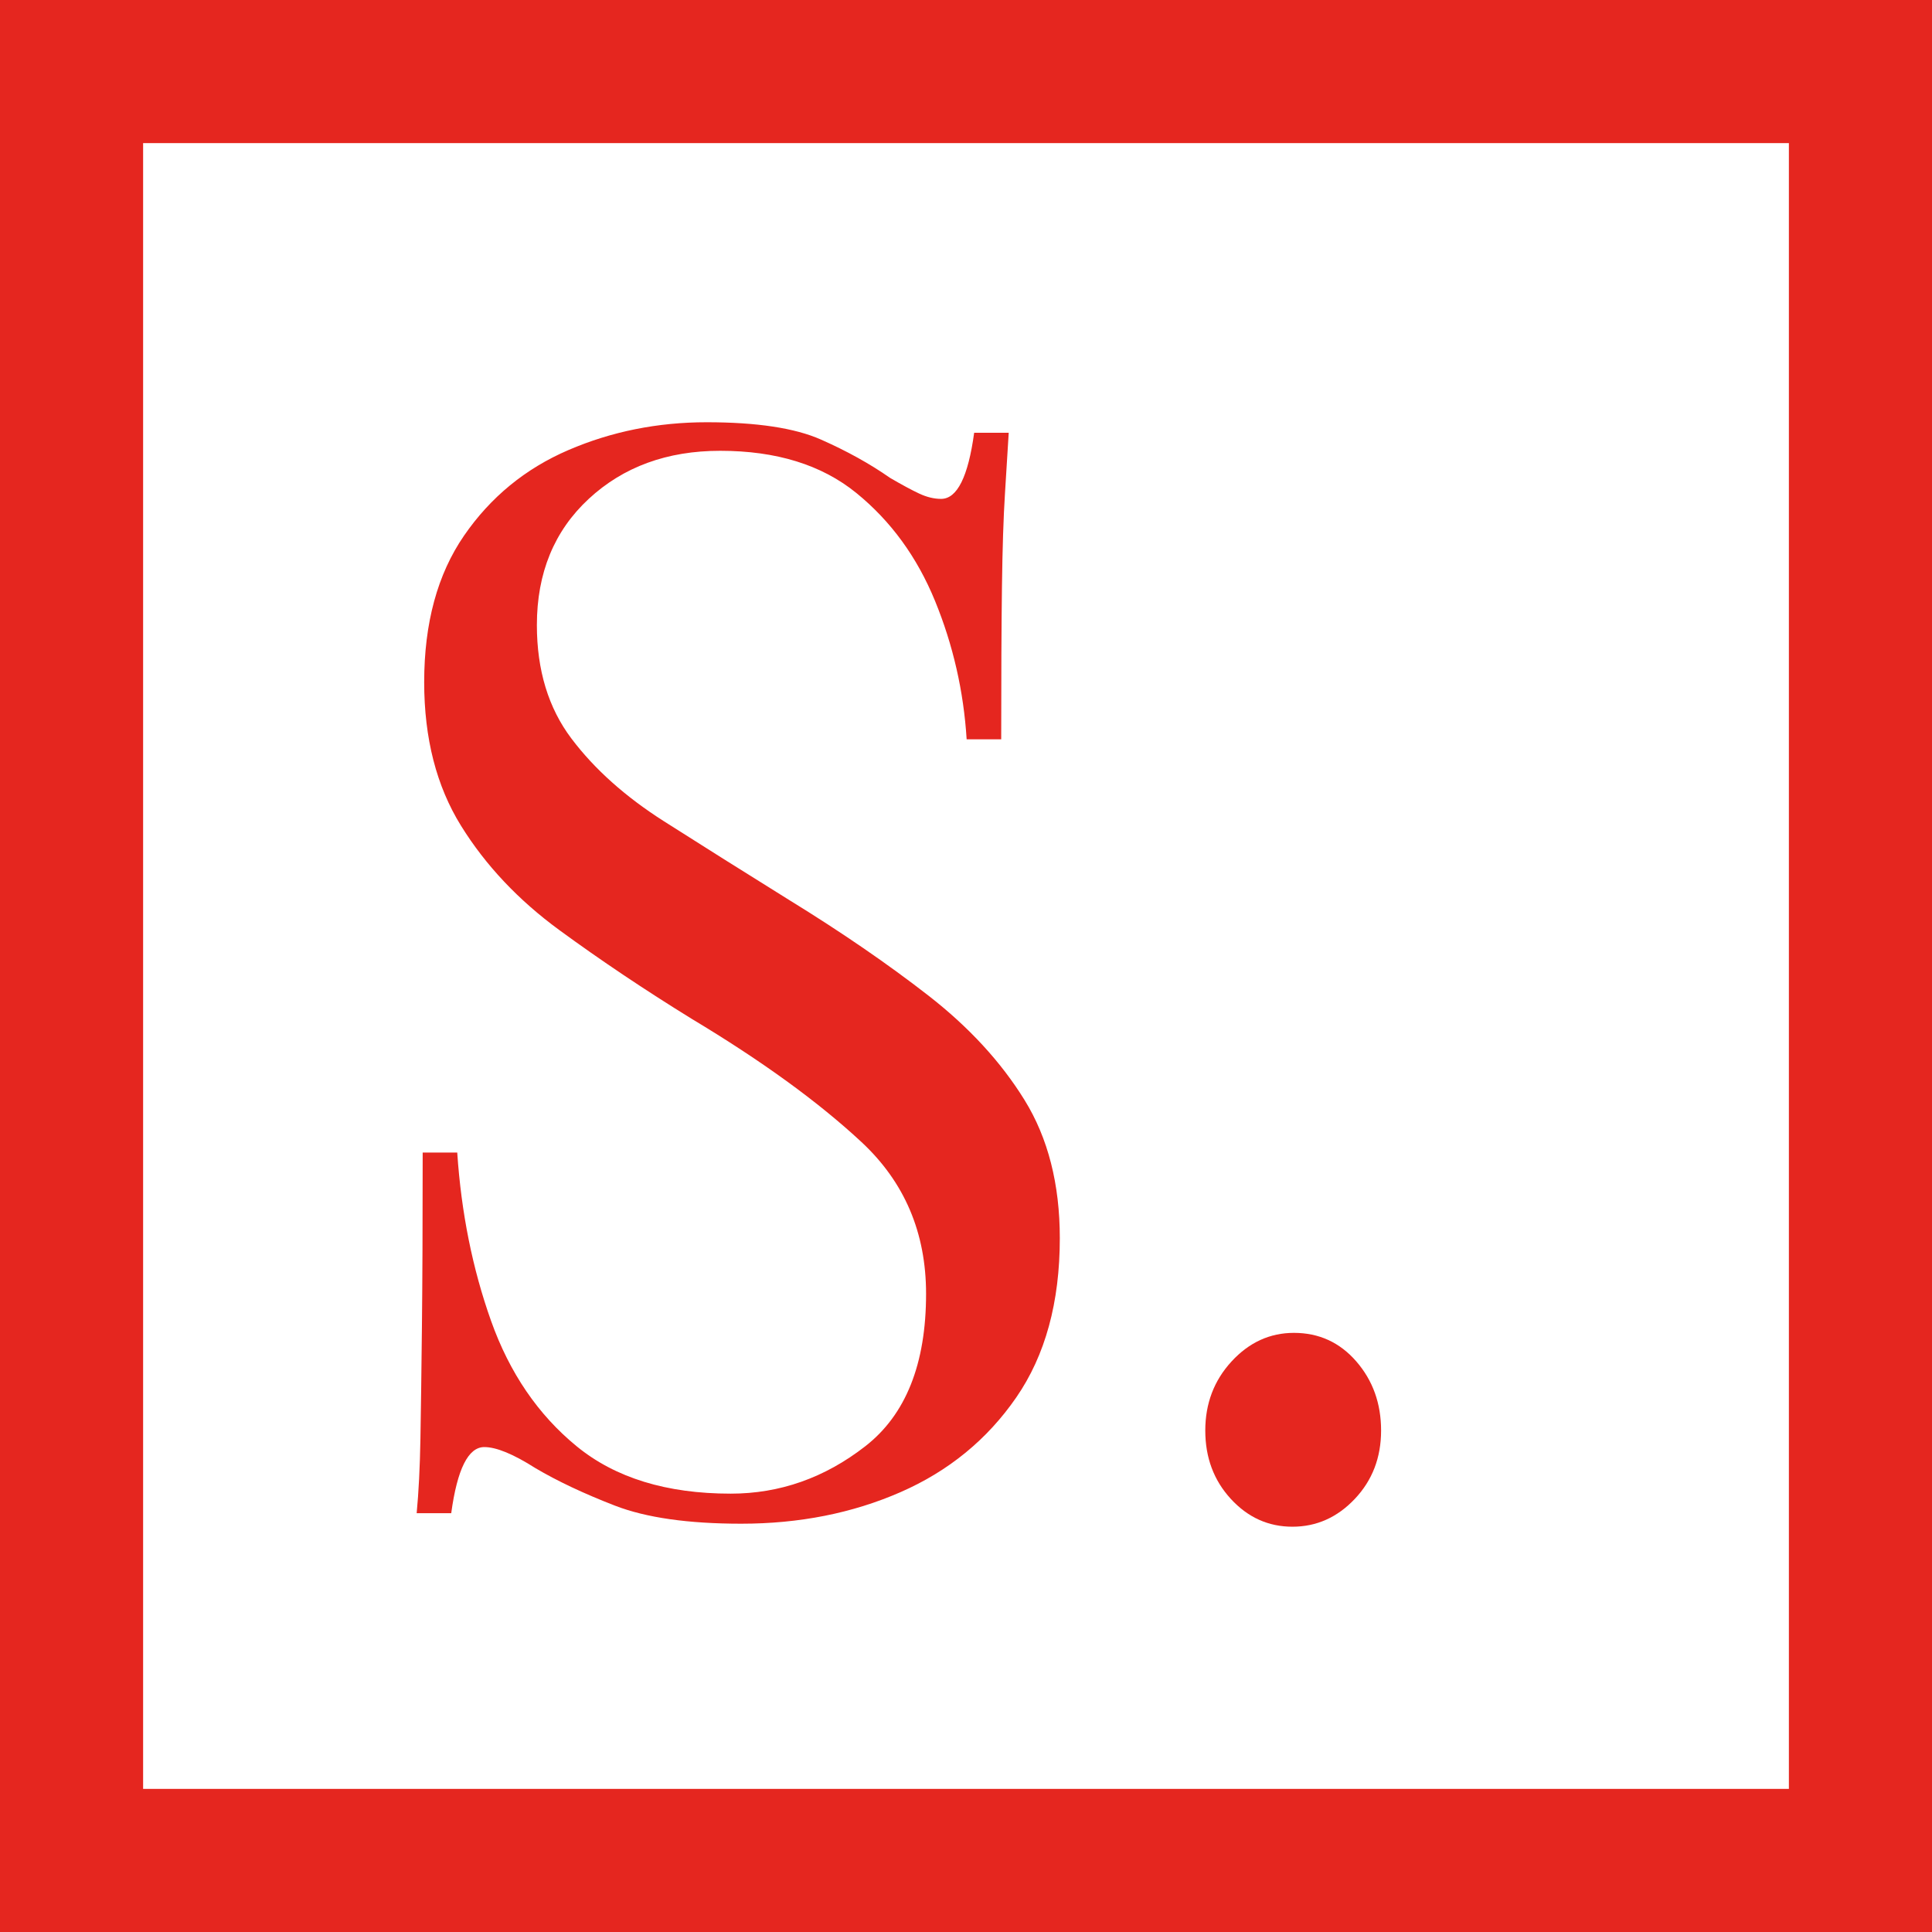
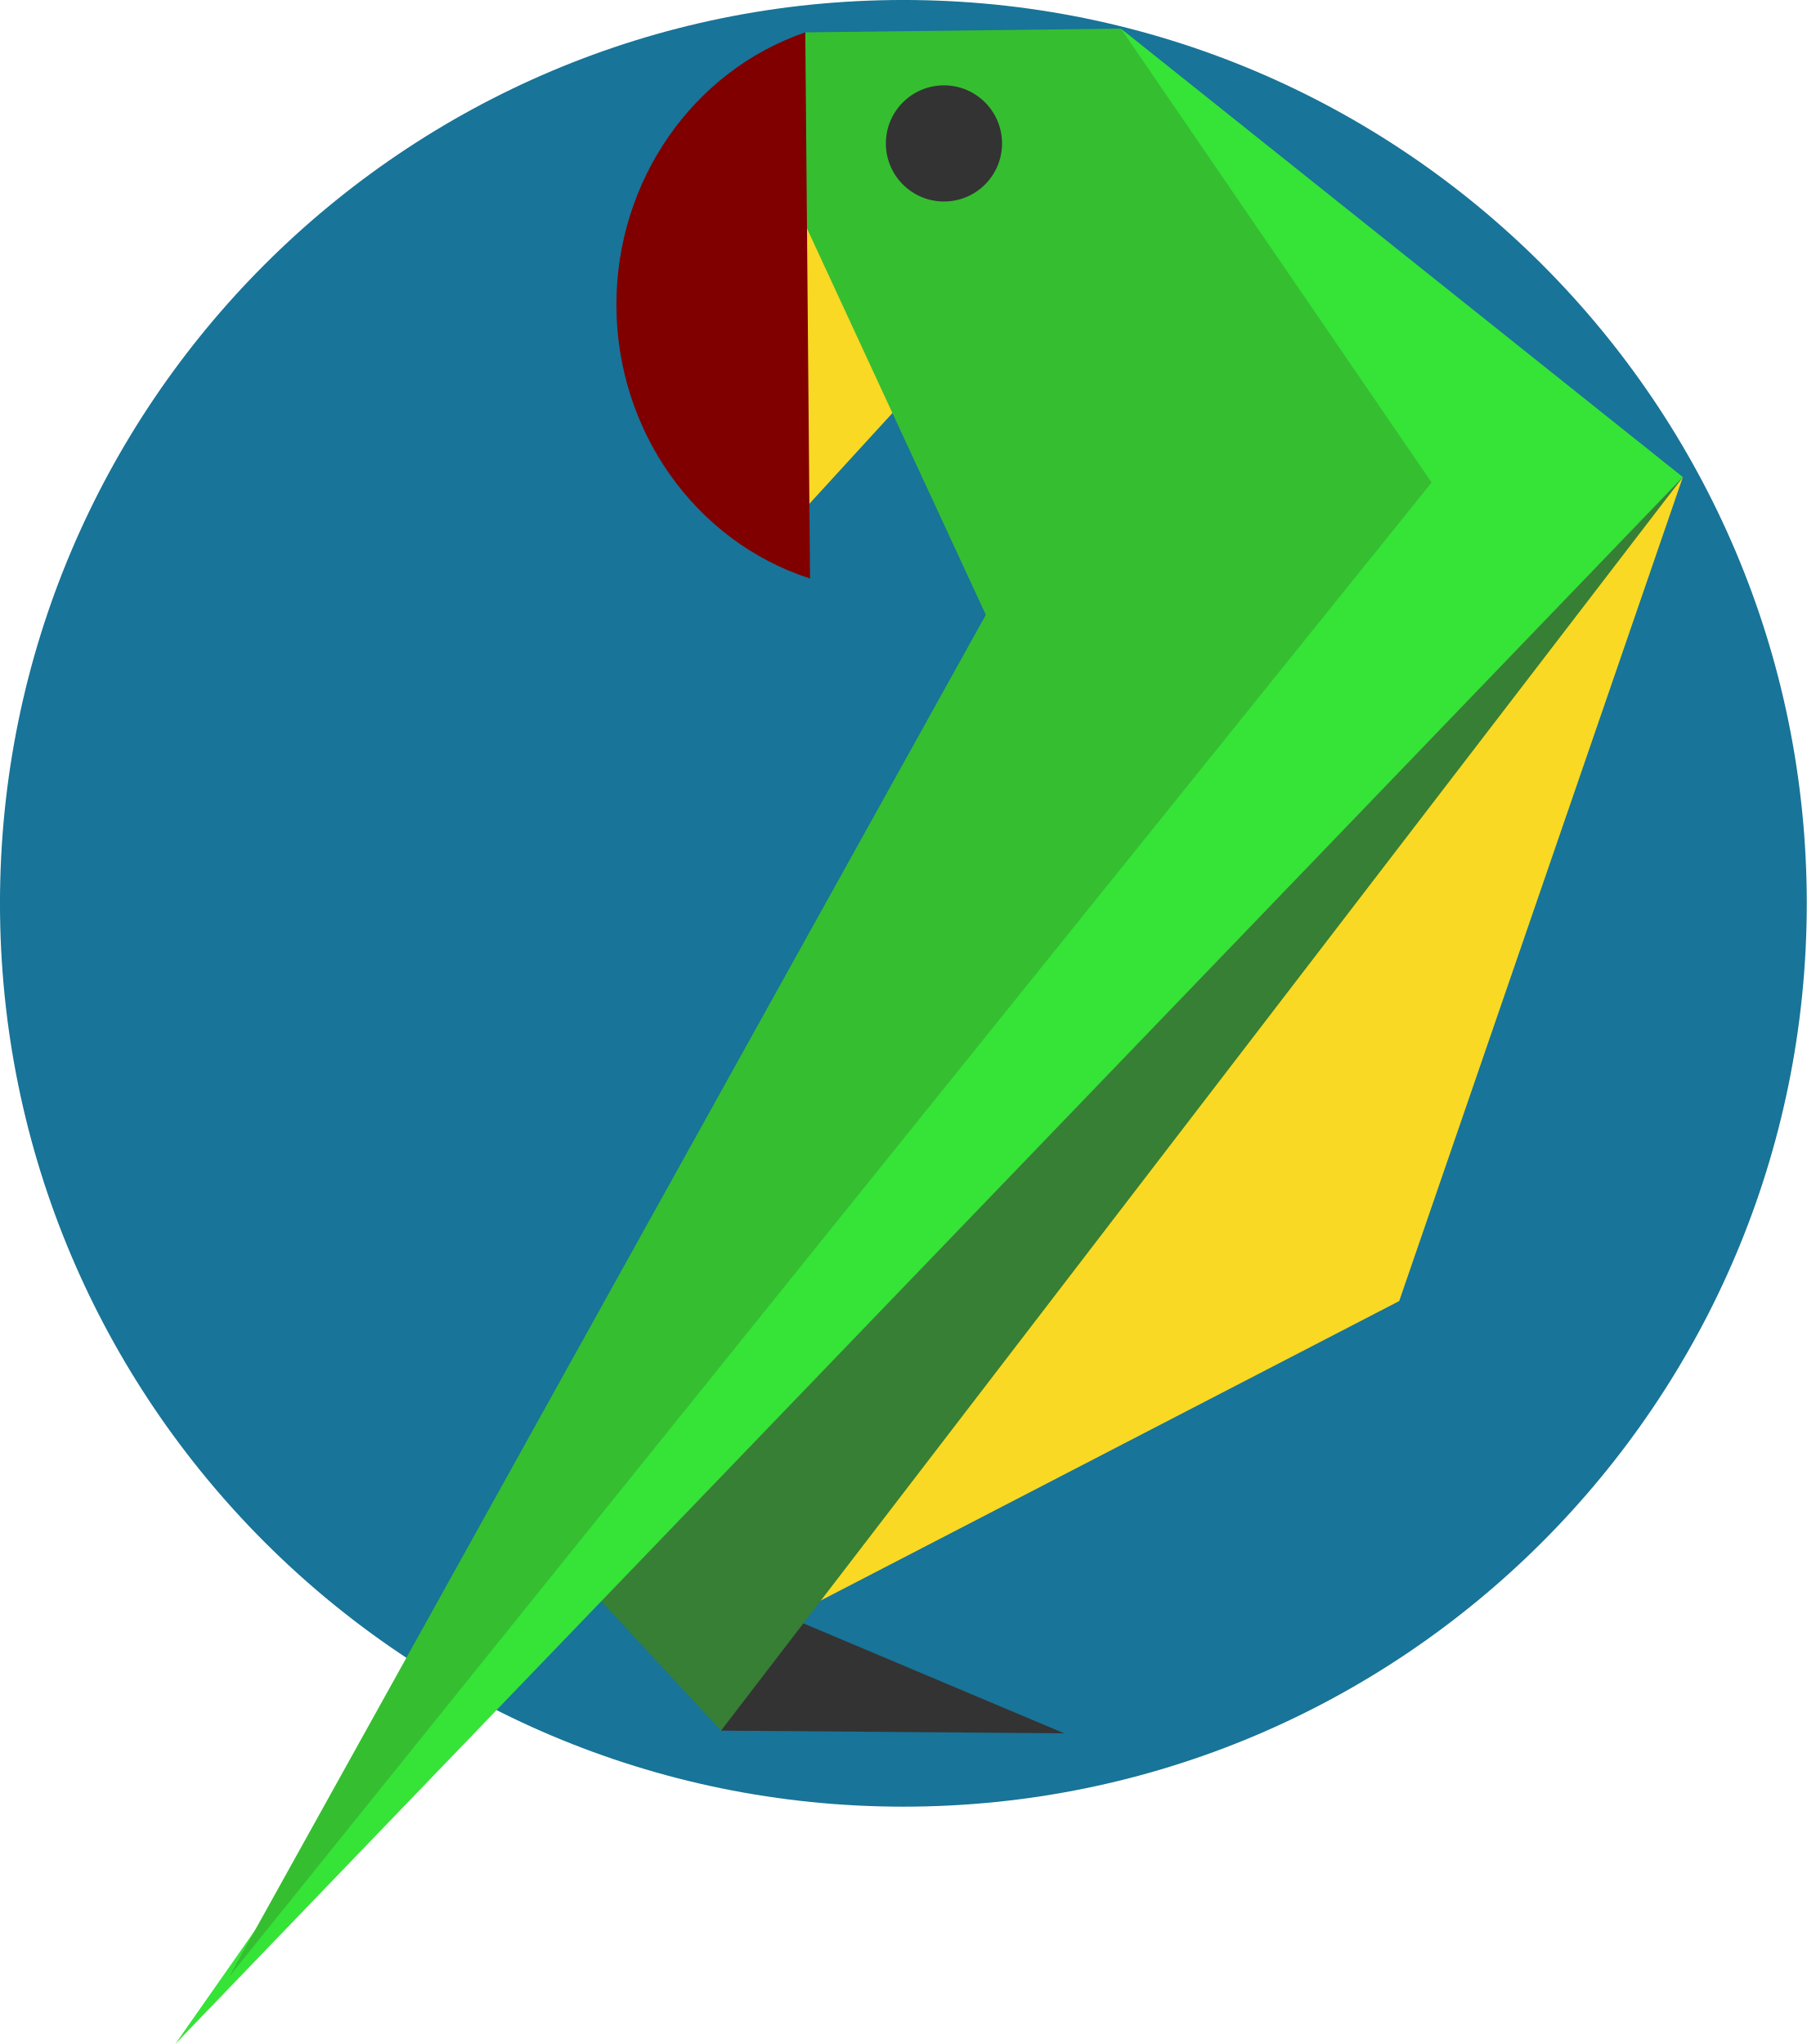
- <svg xmlns="http://www.w3.org/2000/svg" width="54px" height="54px" viewBox="0 0 54 54" version="1.1">
-   <g id="Page-1" stroke="none" stroke-width="1" fill="none" fill-rule="evenodd">
-     <g id="logo-mobile">
-       <rect id="Rectangle-6" stroke="#E5261F" stroke-width="4" fill-rule="nonzero" x="2" y="2" width="50" height="50" />
-       <path id="." fill="#E5261F" d="M34.402,41.895 C33.926,41.377 33.688,40.74 33.688,39.984 C33.688,39.228 33.933,38.584 34.423,38.052 C34.913,37.52 35.494,37.254 36.166,37.254 C36.866,37.254 37.447,37.52 37.909,38.052 C38.371,38.584 38.602,39.228 38.602,39.984 C38.602,40.74 38.357,41.377 37.867,41.895 C37.377,42.413 36.796,42.672 36.124,42.672 C35.452,42.672 34.878,42.413 34.402,41.895 Z" />
-       <path id="S" fill="#E5261F" fill-rule="nonzero" d="M20.718,42.588 C22.342,42.588 23.826,42.294 25.17,41.706 C26.514,41.118 27.592,40.236 28.404,39.06 C29.216,37.884 29.622,36.4 29.622,34.608 C29.622,33.096 29.293,31.808 28.635,30.744 C27.977,29.68 27.081,28.707 25.947,27.825 C24.813,26.943 23.518,26.054 22.062,25.158 C20.802,24.374 19.633,23.639 18.555,22.953 C17.477,22.267 16.616,21.497 15.972,20.643 C15.328,19.789 15.006,18.732 15.006,17.472 C15.006,16.016 15.489,14.84 16.455,13.944 C17.421,13.048 18.646,12.6 20.13,12.6 C21.698,12.6 22.965,12.992 23.931,13.776 C24.897,14.56 25.632,15.568 26.136,16.8 C26.64,18.032 26.934,19.32 27.018,20.664 L27.018,20.664 L27.984,20.664 C27.984,18.9 27.991,17.479 28.005,16.401 C28.019,15.323 28.047,14.455 28.089,13.797 C28.131,13.139 28.166,12.572 28.194,12.096 L28.194,12.096 L27.228,12.096 C27.06,13.328 26.752,13.944 26.304,13.944 C26.108,13.944 25.905,13.895 25.695,13.797 C25.485,13.699 25.212,13.552 24.876,13.356 C24.316,12.964 23.672,12.607 22.944,12.285 C22.216,11.963 21.152,11.802 19.752,11.802 C18.38,11.802 17.092,12.061 15.888,12.579 C14.684,13.097 13.711,13.895 12.969,14.973 C12.227,16.051 11.856,17.416 11.856,19.068 C11.856,20.636 12.199,21.973 12.885,23.079 C13.571,24.185 14.488,25.158 15.636,25.998 C16.784,26.838 18.016,27.664 19.332,28.476 C21.292,29.652 22.874,30.8 24.078,31.92 C25.282,33.04 25.884,34.454 25.884,36.162 C25.884,38.122 25.317,39.543 24.183,40.425 C23.049,41.307 21.796,41.748 20.424,41.748 C18.632,41.748 17.197,41.307 16.119,40.425 C15.041,39.543 14.243,38.374 13.725,36.918 C13.207,35.462 12.892,33.894 12.78,32.214 L12.78,32.214 L11.814,32.214 C11.814,34.174 11.807,35.798 11.793,37.086 C11.779,38.374 11.765,39.417 11.751,40.215 C11.737,41.013 11.702,41.706 11.646,42.294 L11.646,42.294 L12.612,42.294 C12.78,41.062 13.088,40.446 13.536,40.446 C13.872,40.446 14.348,40.642 14.964,41.034 C15.58,41.398 16.322,41.748 17.19,42.084 C18.058,42.42 19.234,42.588 20.718,42.588 Z" />
-     </g>
+ <svg xmlns="http://www.w3.org/2000/svg" width="82.897mm" height="93.787mm" viewBox="0 0 82.897 93.787" version="1.1" id="svg8826">
+   <defs id="defs8823" />
+   <g id="layer1" transform="translate(8.194225,1.313225)">
+     <circle style="opacity:1;fill:#187498;fill-opacity:1;stroke:none;stroke-width:0.265;stroke-opacity:1" id="path43604" cx="33.254" cy="40.135" r="41.449" />
+     <path style="fill:#f9d923;fill-opacity:1;stroke:none;stroke-width:0.278px;stroke-linecap:butt;stroke-linejoin:miter;stroke-opacity:1" d="M 69.018,20.577 56.003,58.385 27.988,72.888 Z" id="path20422" />
+     <path style="fill:#333333;fill-opacity:1;stroke:none;stroke-width:0.278px;stroke-linecap:butt;stroke-linejoin:miter;stroke-opacity:1" d="m 24.889,78.094 15.743,0.124 -12.644,-5.33 z" id="path14590" />
+     <path style="fill:#367f35;fill-opacity:1;stroke:none;stroke-width:0.278px;stroke-linecap:butt;stroke-linejoin:miter;stroke-opacity:1" d="m 18.691,71.4 6.198,6.694 44.129,-57.517 z" id="path13614" />
+     <path style="fill:#f9d923;fill-opacity:1;stroke:none;stroke-width:0.278px;stroke-linecap:butt;stroke-linejoin:miter;stroke-opacity:1" d="m 28.036,22.791 5.054,-5.521 -5.1,-9.92 z" id="path9412" />
+     <path style="fill:#36e337;fill-opacity:1;stroke:none;stroke-width:0.278px;stroke-linecap:butt;stroke-linejoin:miter;stroke-opacity:1" d="M 43.235,0 50.425,20.329 -0.151,92.473 69.018,20.577 Z" id="path9999" />
+     <path style="fill:#36be31;fill-opacity:1;stroke:none;stroke-width:0.278px;stroke-linecap:butt;stroke-linejoin:miter;stroke-opacity:1" d="m 43.235,0 -14.481,0.172 -0.765,7.177 9.048,19.55 L 2.328,89.375 57.49,20.825 Z" id="path10100" />
+     <path id="path8864" style="opacity:1;fill:#800000;stroke-width:0.318" d="m 28.754,0.172 a 12.608,13.156 0 0 0 -8.667,12.49 12.608,13.156 0 0 0 8.884,12.569 z" />
+     <circle style="opacity:1;fill:#333333;fill-opacity:1;stroke:none;stroke-width:0.278;stroke-opacity:1" id="path23174" cx="35.116" cy="5.268" r="2.665" />
+     <text xml:space="preserve" style="font-style:normal;font-weight:normal;font-size:10.583px;line-height:1.25;font-family:sans-serif;fill:#000000;fill-opacity:1;stroke:none;stroke-width:0.265" x="77.448" y="45.612" id="text40281">
+       <tspan id="tspan40279" style="font-style:normal;font-variant:normal;font-weight:normal;font-stretch:normal;font-family:Rockwell;-inkscape-font-specification:Rockwell;stroke-width:0.265" x="77.448" y="45.612" />
+     </text>
  </g>
</svg>
